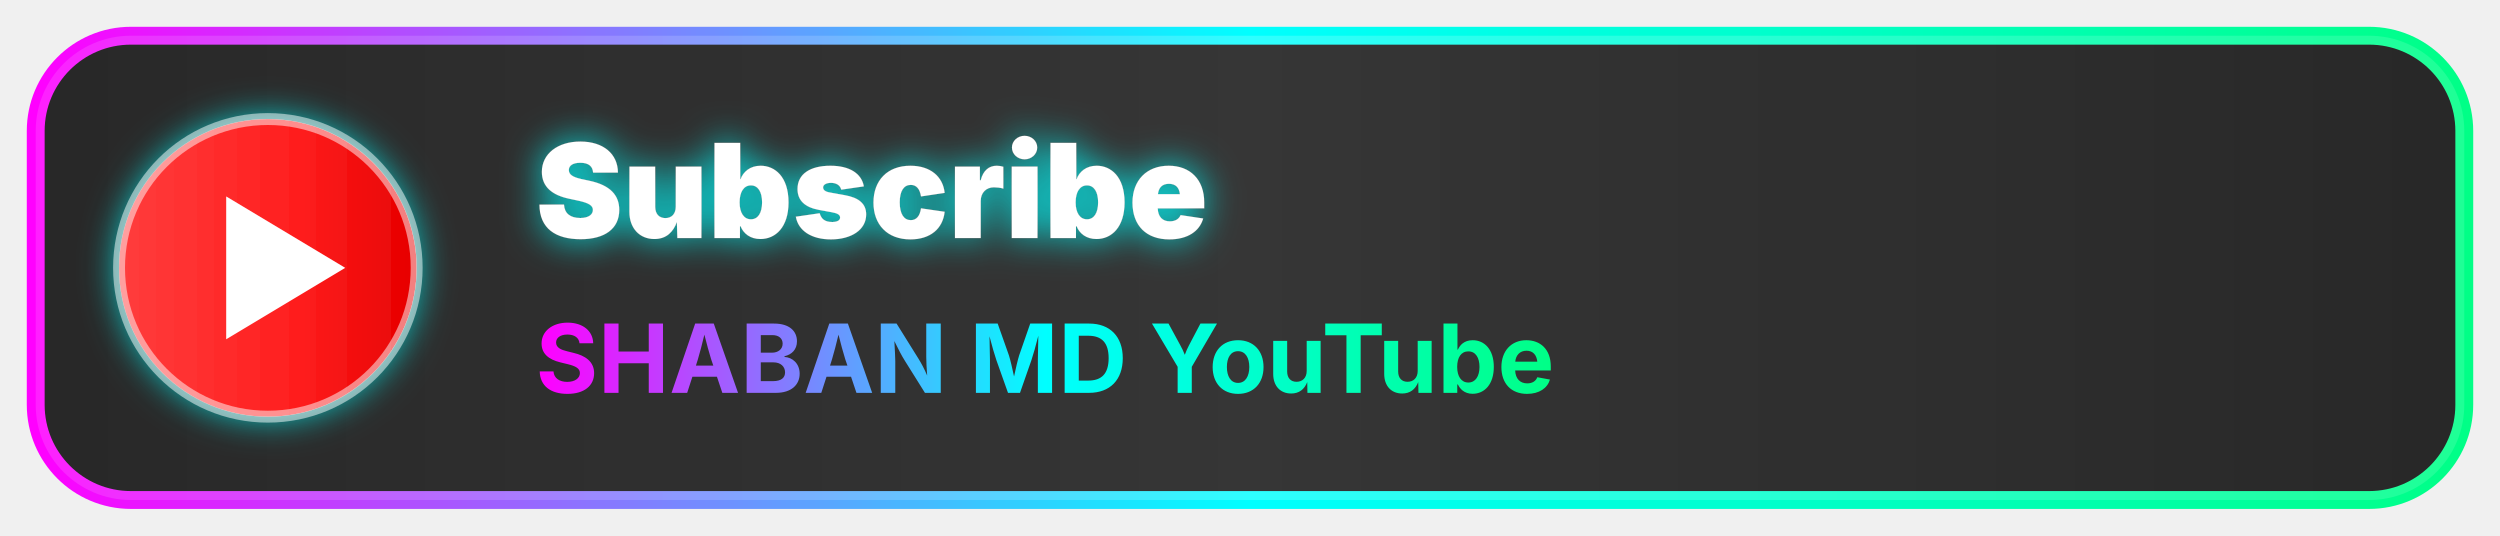
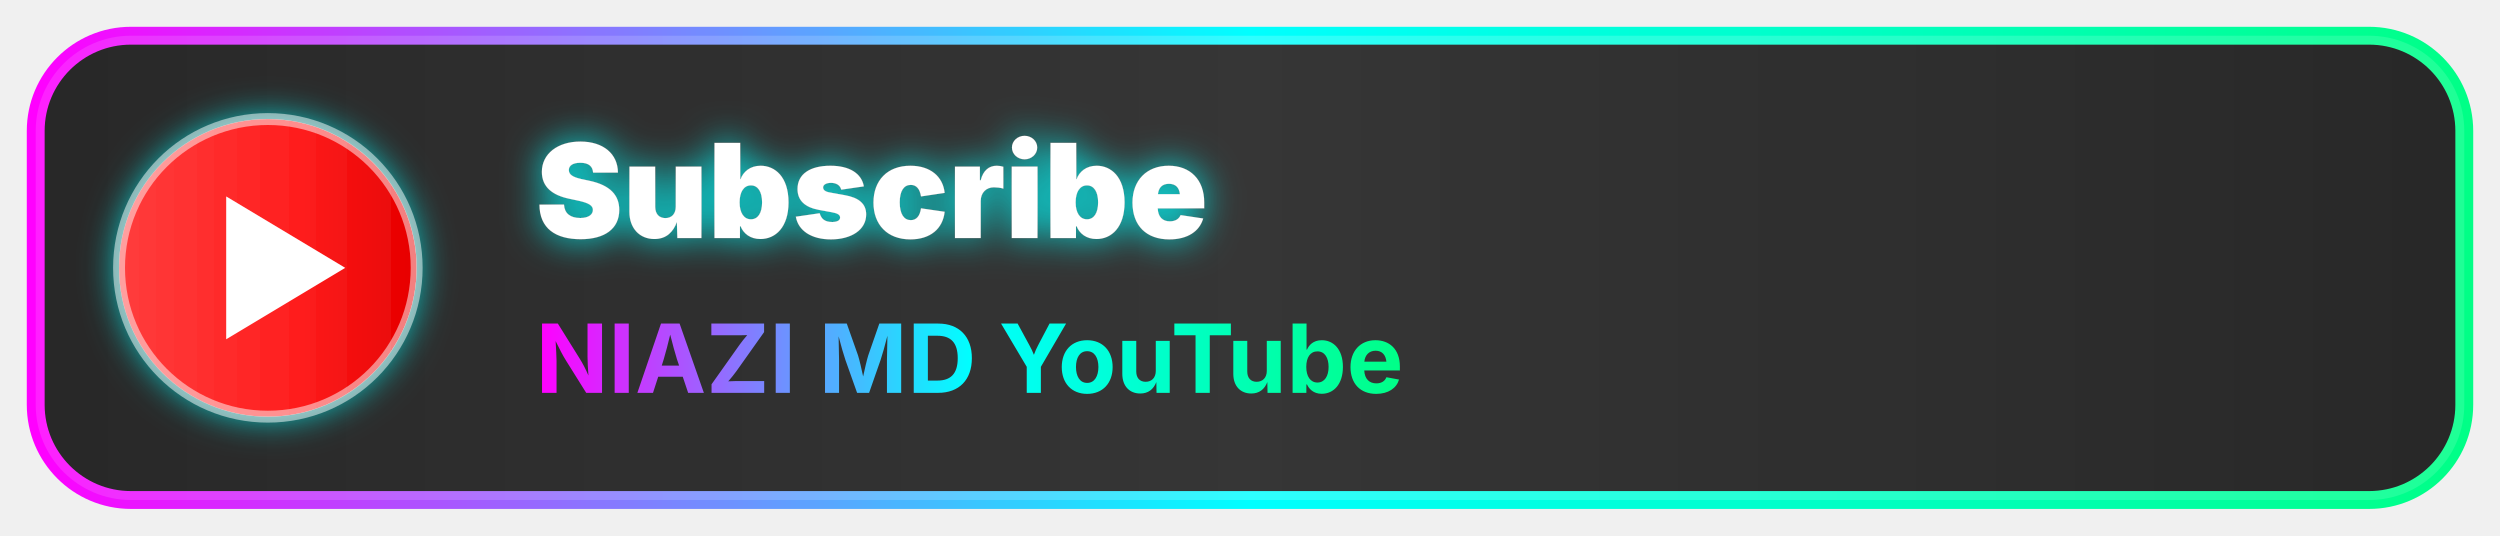
<svg xmlns="http://www.w3.org/2000/svg" width="420" height="90" viewBox="0 0 420 90" role="img" aria-label="Subscribe SHABAN MD YouTube">
  <defs>
    <linearGradient id="neon" x1="0%" y1="0%" x2="200%" y2="0%">
      <stop offset="0%" stop-color="#ff00ff" />
      <stop offset="25%" stop-color="#00ffff" />
      <stop offset="50%" stop-color="#00ff87" />
      <stop offset="75%" stop-color="#ffff00" />
      <stop offset="100%" stop-color="#ff00ff" />
      <animateTransform attributeName="gradientTransform" type="translate" from="-1,0" to="1,0" dur="6s" repeatCount="indefinite" />
    </linearGradient>
    <linearGradient id="shine" x1="-100%" y1="0" x2="200%" y2="0">
      <stop offset="0%" stop-color="white" stop-opacity="0" />
      <stop offset="50%" stop-color="white" stop-opacity="0.18" />
      <stop offset="100%" stop-color="white" stop-opacity="0" />
      <animateTransform attributeName="gradientTransform" type="translate" from="-1,0" to="1,0" dur="3s" repeatCount="indefinite" />
    </linearGradient>
    <linearGradient id="ytRed" x1="0%" y1="0%" x2="100%" y2="0%">
      <stop offset="0%" stop-color="#FF3D3D" />
      <stop offset="60%" stop-color="#FF1E1E" />
      <stop offset="100%" stop-color="#E60000" />
    </linearGradient>
    <filter id="glow" x="-60%" y="-60%" width="220%" height="220%">
      <feGaussianBlur in="SourceAlpha" stdDeviation="3" result="b" />
      <feColorMatrix in="b" type="matrix" values="0 0 0 0 0                 0 0 0 0 1                 0 0 0 0 1                 0 0 0 0.9 0" result="c" />
      <feMerge>
        <feMergeNode in="c" />
        <feMergeNode in="SourceGraphic" />
      </feMerge>
    </filter>
  </defs>
  <rect x="6" y="6" width="408" height="78" rx="16" fill="#0A0A0A" stroke="url(#neon)" stroke-width="3">
    <animate attributeName="stroke-width" values="3;5;3" dur="3s" repeatCount="indefinite" />
  </rect>
  <rect x="6" y="6" width="408" height="78" rx="16" fill="url(#shine)" />
-   <a href="https://youtube.com/@mrshaban282?si=ZVANSbKM0yajAbl_" target="_blank" rel="noopener noreferrer">
+   <a href="https://www.youtube.com/@bandar.com-4742" target="_blank" rel="noopener noreferrer">
    <g transform="translate(20,20)" cursor="pointer">
      <circle cx="25" cy="25" r="25" fill="url(#ytRed)" filter="url(#glow)" />
      <circle cx="25" cy="25" r="25" fill="none" stroke="#fff" stroke-width="2" opacity="0.5">
        <animate attributeName="r" values="25;32;25" dur="1.6s" repeatCount="indefinite" />
        <animate attributeName="opacity" values="0.5;0;0.5" dur="1.6s" repeatCount="indefinite" />
      </circle>
      <polygon points="18,13 38,25 18,37" fill="#fff" />
      <text x="70" y="20" font-family="Segoe UI, Inter, system-ui, Arial, sans-serif" font-size="22" font-weight="900" fill="#fff" filter="url(#glow)">
        Subscribe
      </text>
      <text x="70" y="46" font-family="Segoe UI, Inter, system-ui, Arial, sans-serif" font-size="16" font-weight="700" fill="url(#neon)">
-         SHABAN MD YouTube
+         NIAZI MD YouTube
      </text>
    </g>
  </a>
</svg>
